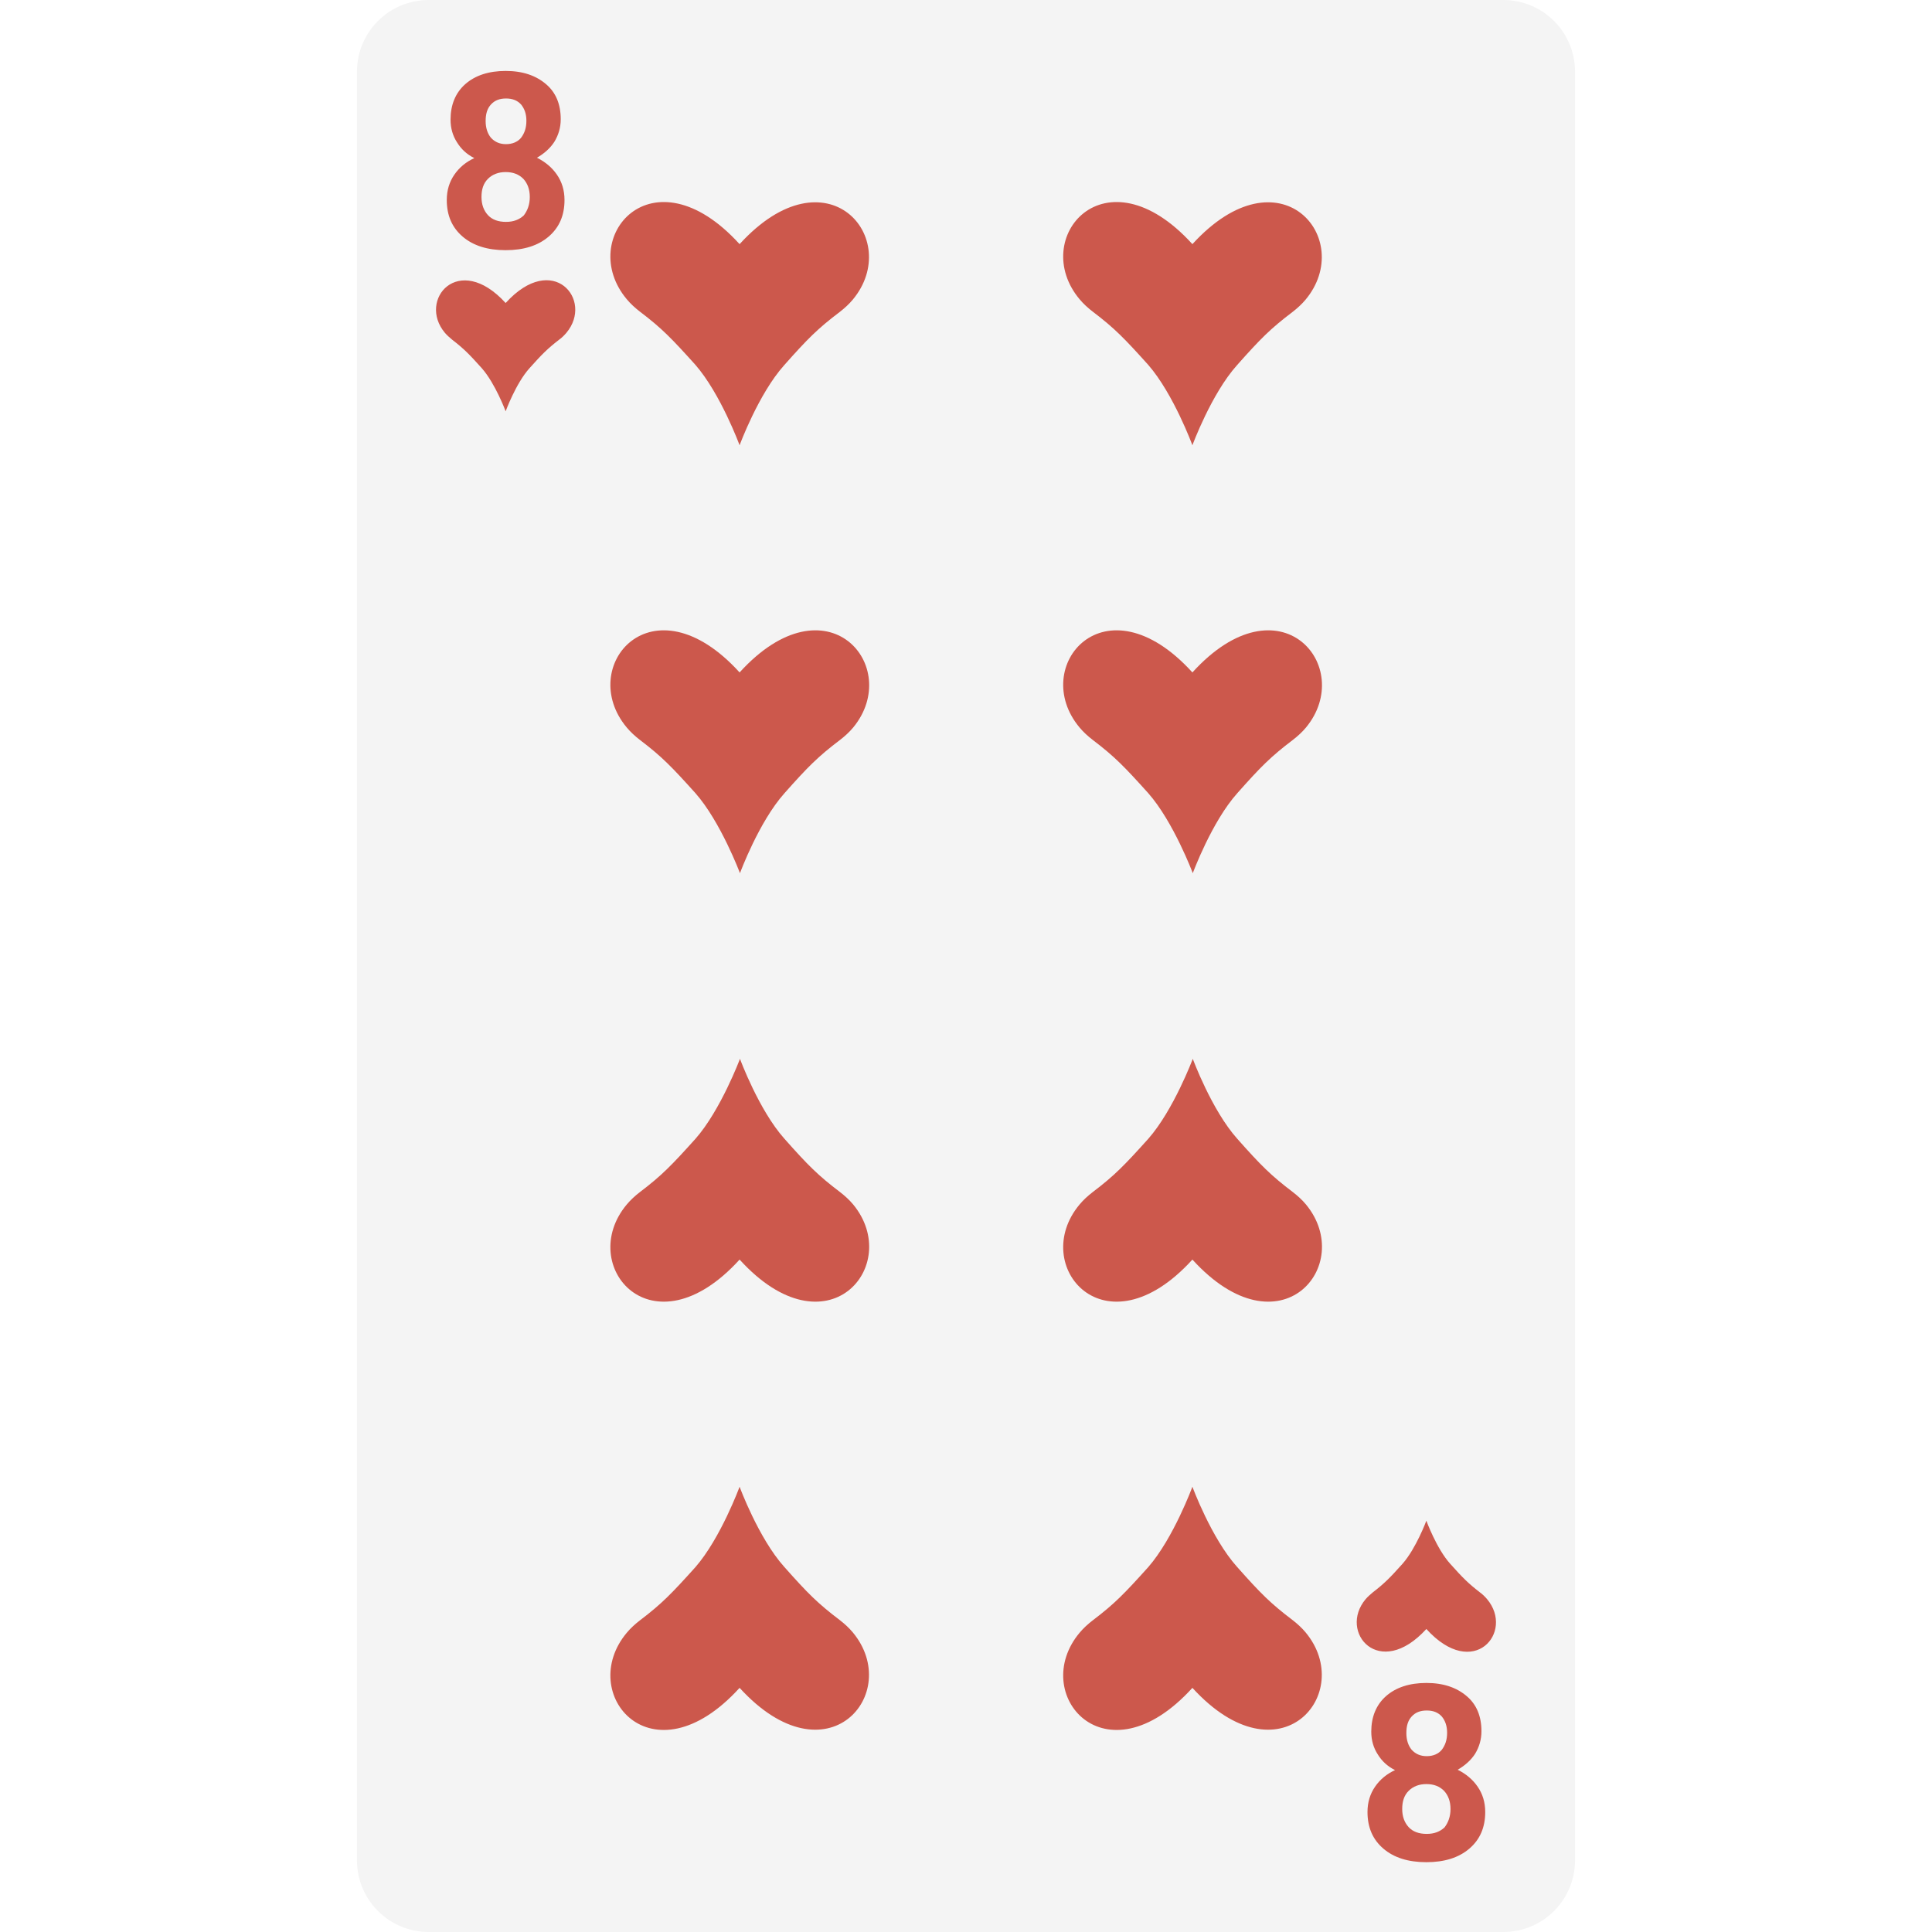
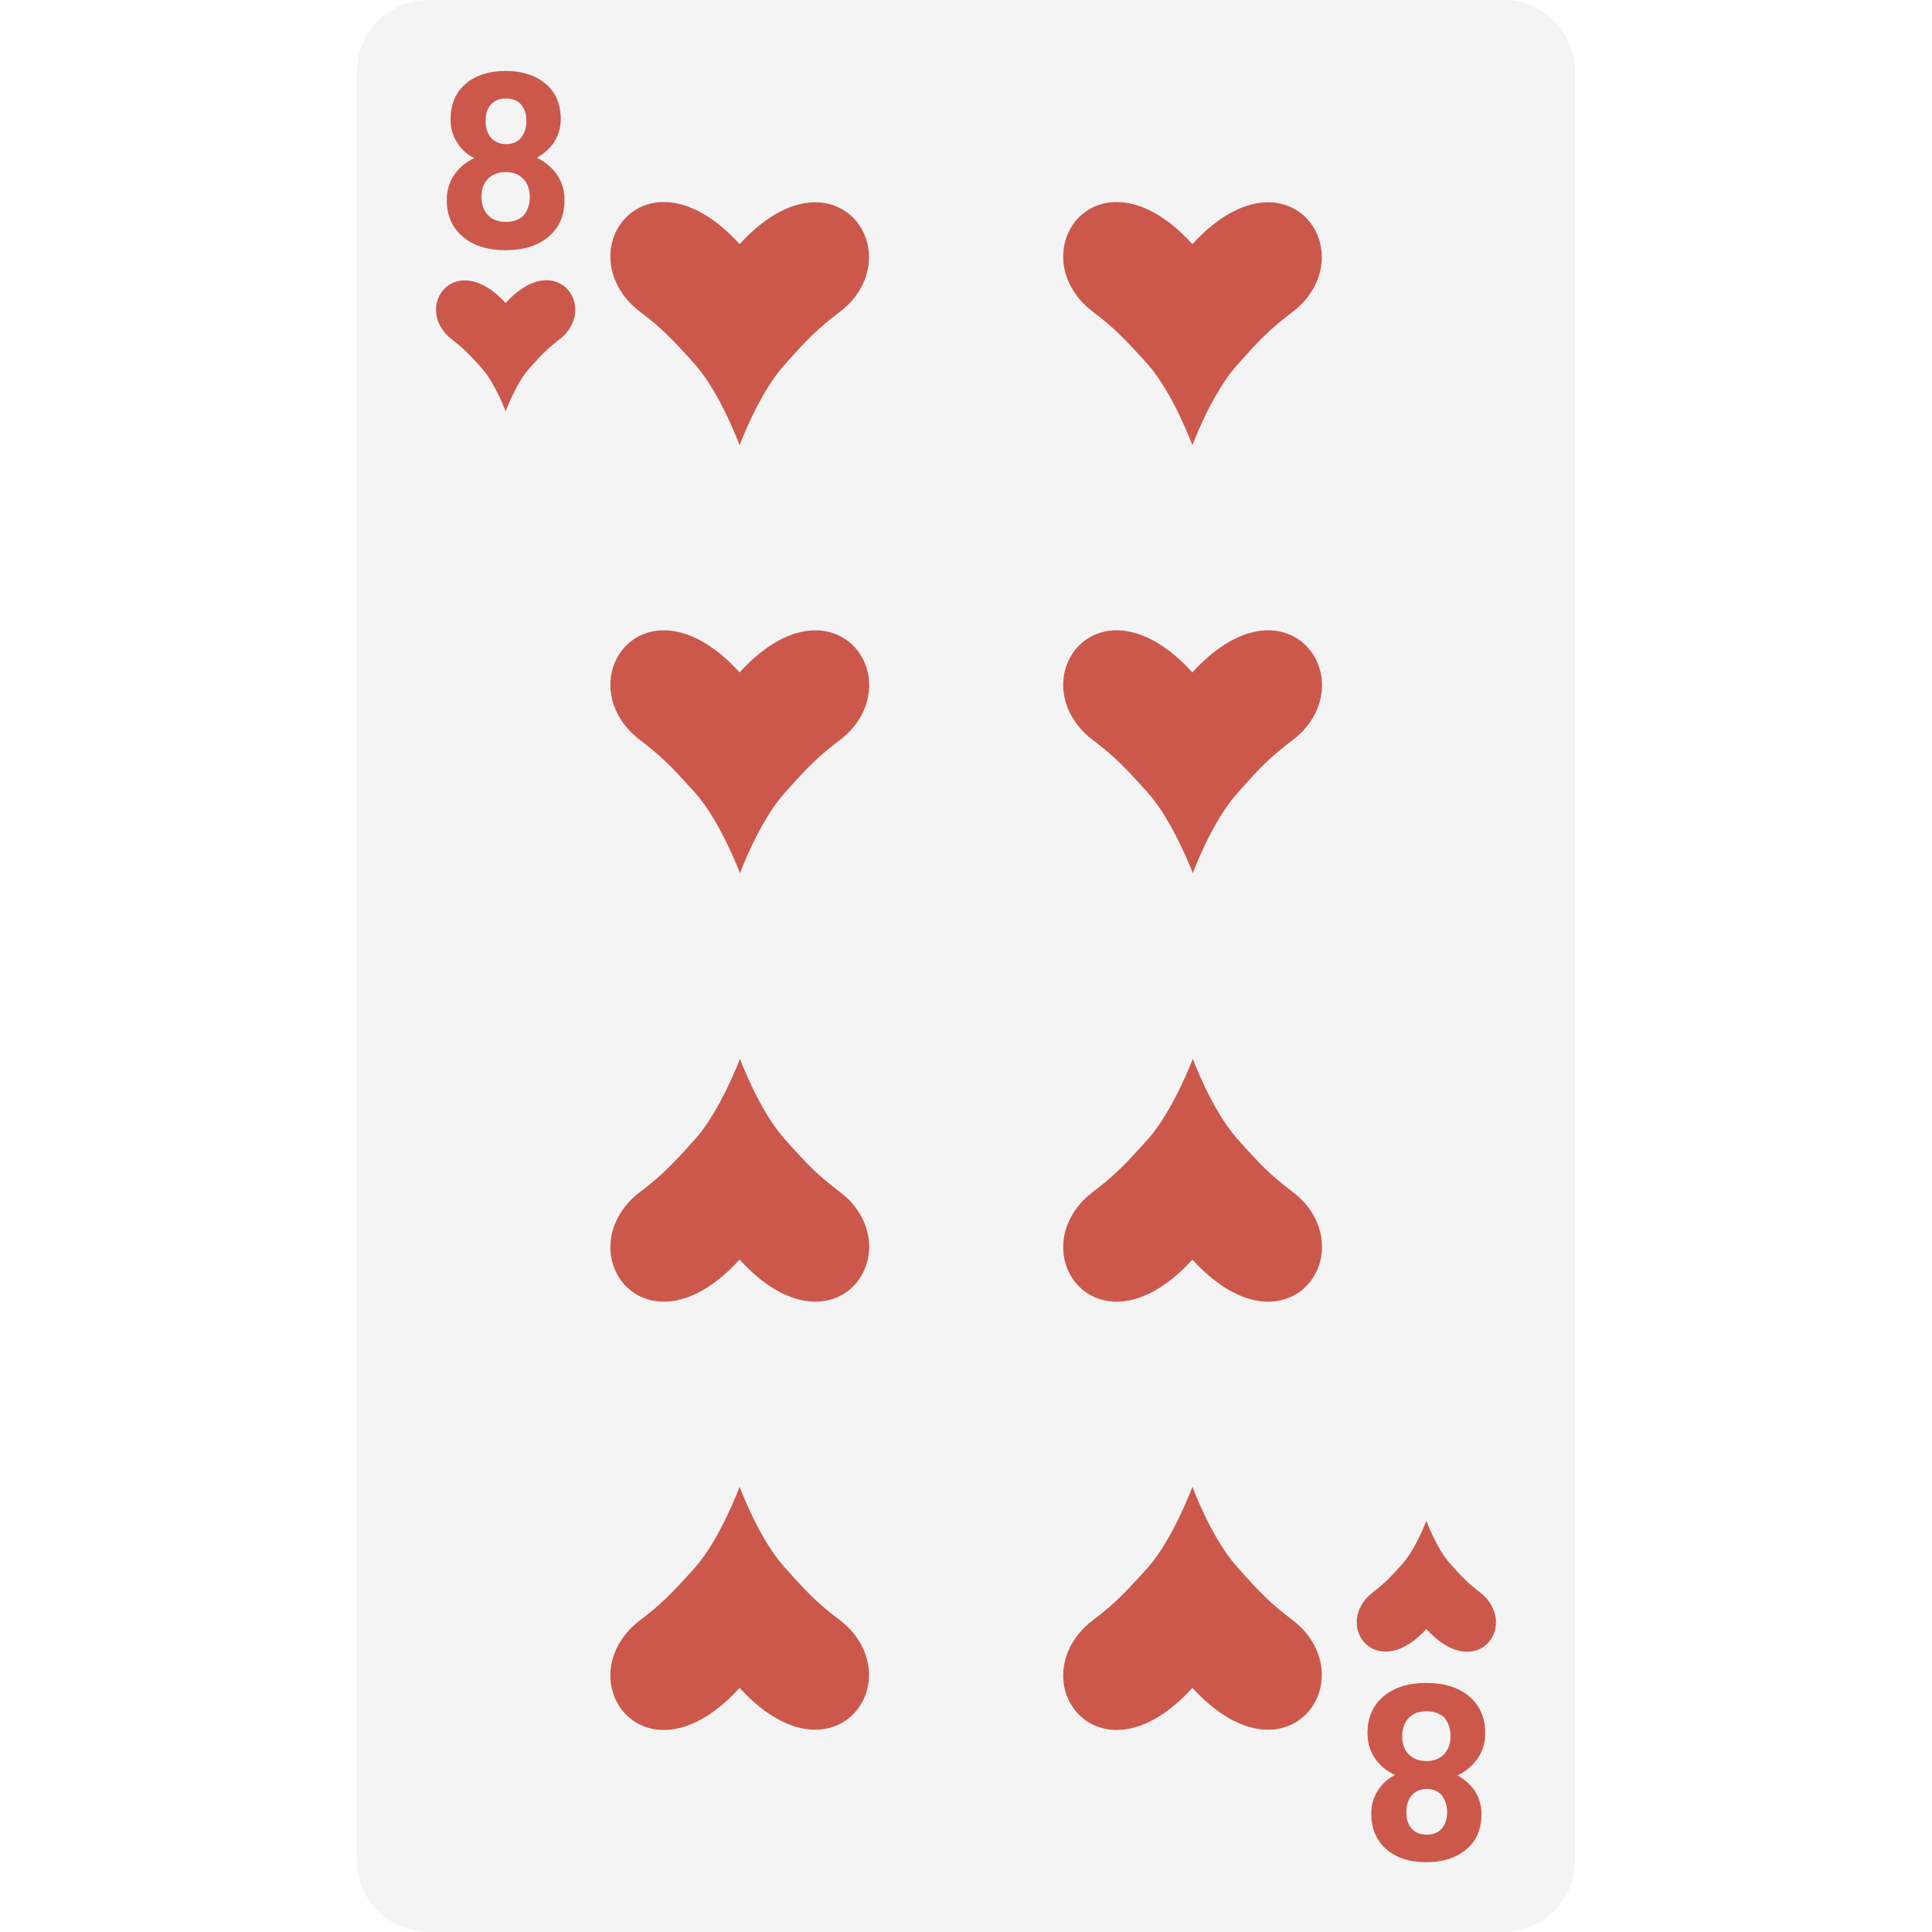
<svg xmlns="http://www.w3.org/2000/svg" version="1.1" x="0" y="0" viewBox="0 0 512 512" xml:space="preserve">
  <path d="M398.4 0H113.6c-10.5 0-19 8.5-19 19v474c0 10.5 8.5 19 19 19h284.8c10.5 0 19-8.5 19-19V19c0-10.5-8.5-19-19-19z" fill="#f4f4f4" />
-   <path d="M134 80.3c-12.5-13.7-23.4-.8-16.1 7.9.6.7 1.2 1.2 1.9 1.8 3.1 2.4 4.5 3.8 7.9 7.6 3.6 4.1 6.3 11.4 6.3 11.4s2.7-7.4 6.3-11.4c3.4-3.8 4.8-5.2 7.9-7.6.7-.5 1.3-1.1 1.9-1.8 7.3-8.7-3.6-21.7-16.1-7.9zm244 351.4c-12.5 13.7-23.4.8-16.1-7.9.6-.7 1.2-1.2 1.9-1.8 3.1-2.4 4.5-3.8 7.9-7.6 3.6-4.1 6.3-11.4 6.3-11.4s2.7 7.4 6.3 11.4c3.4 3.8 4.8 5.2 7.9 7.6.7.5 1.3 1.1 1.9 1.8 7.3 8.7-3.6 21.7-16.1 7.9zm-182-367c-23.2-25.5-43.4-1.5-29.9 14.6 1 1.2 2.2 2.3 3.5 3.3 5.8 4.4 8.4 7.1 14.7 14.1C191 104.4 196 118 196 118s5-13.6 11.8-21.2c6.3-7.1 8.9-9.7 14.7-14.1 1.3-1 2.5-2.1 3.5-3.3 13.4-16.1-6.8-40.1-30-14.7zm120 0c-23.2-25.5-43.4-1.5-29.9 14.6 1 1.2 2.2 2.3 3.5 3.3 5.8 4.4 8.4 7.1 14.7 14.1C311 104.4 316 118 316 118s5-13.6 11.8-21.2c6.3-7.1 8.9-9.7 14.7-14.1 1.3-1 2.5-2.1 3.5-3.3 13.4-16.1-6.8-40.1-30-14.7zM196 178.2c-23.2-25.5-43.4-1.5-29.9 14.6 1 1.2 2.2 2.3 3.5 3.3 5.8 4.4 8.4 7.1 14.7 14.1 6.7 7.6 11.8 21.2 11.8 21.2s5-13.6 11.8-21.2c6.3-7.1 8.9-9.7 14.7-14.1 1.3-1 2.5-2.1 3.5-3.3 13.3-16.1-6.9-40.1-30.1-14.6zm120 0c-23.2-25.5-43.4-1.5-29.9 14.6 1 1.2 2.2 2.3 3.5 3.3 5.8 4.4 8.4 7.1 14.7 14.1 6.7 7.6 11.8 21.2 11.8 21.2s5-13.6 11.8-21.2c6.3-7.1 8.9-9.7 14.7-14.1 1.3-1 2.5-2.1 3.5-3.3 13.3-16.1-6.9-40.1-30.1-14.6zM196 447.3c-23.2 25.5-43.4 1.5-29.9-14.6 1-1.2 2.2-2.3 3.5-3.3 5.8-4.4 8.4-7.1 14.7-14.1C191 407.6 196 394 196 394s5 13.6 11.8 21.2c6.3 7.1 8.9 9.7 14.7 14.1 1.3 1 2.5 2.1 3.5 3.3 13.4 16.1-6.8 40.1-30 14.7zm120 0c-23.2 25.5-43.4 1.5-29.9-14.6 1-1.2 2.2-2.3 3.5-3.3 5.8-4.4 8.4-7.1 14.7-14.1C311 407.6 316 394 316 394s5 13.6 11.8 21.2c6.3 7.1 8.9 9.7 14.7 14.1 1.3 1 2.5 2.1 3.5 3.3 13.4 16.1-6.8 40.1-30 14.7zM196 333.8c-23.2 25.5-43.4 1.5-29.9-14.6 1-1.2 2.2-2.3 3.5-3.3 5.8-4.4 8.4-7.1 14.7-14.1 6.7-7.6 11.8-21.2 11.8-21.2s5 13.6 11.8 21.2c6.3 7.1 8.9 9.7 14.7 14.1 1.3 1 2.5 2.1 3.5 3.3 13.3 16.1-6.9 40.1-30.1 14.6zm120 0c-23.2 25.5-43.4 1.5-29.9-14.6 1-1.2 2.2-2.3 3.5-3.3 5.8-4.4 8.4-7.1 14.7-14.1 6.7-7.6 11.8-21.2 11.8-21.2s5 13.6 11.8 21.2c6.3 7.1 8.9 9.7 14.7 14.1 1.3 1 2.5 2.1 3.5 3.3 13.3 16.1-6.9 40.1-30.1 14.6zM148.6 31.6c0 2.2-.6 4.2-1.7 6-1.1 1.7-2.7 3.1-4.6 4.2 2.2 1.1 4 2.6 5.3 4.5 1.3 1.9 2 4.1 2 6.7 0 4.1-1.4 7.3-4.2 9.7-2.8 2.4-6.6 3.6-11.4 3.6-4.8 0-8.6-1.2-11.4-3.6-2.8-2.4-4.2-5.6-4.2-9.7 0-2.6.7-4.8 2-6.7 1.3-1.9 3.1-3.4 5.3-4.4-2-1-3.5-2.4-4.6-4.2-1.1-1.7-1.7-3.7-1.7-6 0-3.9 1.3-7.1 3.9-9.4 2.6-2.3 6.2-3.5 10.7-3.5 4.5 0 8 1.2 10.7 3.5 2.6 2.2 3.9 5.3 3.9 9.3zm-8.2 20.6c0-2-.6-3.6-1.7-4.8-1.2-1.2-2.7-1.8-4.7-1.8-1.9 0-3.5.6-4.7 1.8-1.2 1.2-1.7 2.8-1.7 4.8s.6 3.6 1.7 4.8 2.7 1.8 4.8 1.8c2 0 3.5-.6 4.7-1.7 1-1.3 1.6-2.9 1.6-4.9zm-.9-20.2c0-1.8-.5-3.2-1.4-4.3-1-1.1-2.3-1.6-4-1.6-1.7 0-3 .5-4 1.6s-1.4 2.5-1.4 4.4c0 1.8.5 3.3 1.4 4.4 1 1.1 2.3 1.7 4 1.7 1.7 0 3.1-.6 4-1.7.9-1.2 1.4-2.6 1.4-4.5zm253.1 426.8c0 2.2-.6 4.2-1.7 6-1.1 1.7-2.7 3.1-4.6 4.2 2.2 1.1 4 2.6 5.3 4.5 1.3 1.9 2 4.1 2 6.7 0 4.1-1.4 7.3-4.2 9.7-2.8 2.4-6.6 3.6-11.4 3.6-4.8 0-8.6-1.2-11.4-3.6-2.8-2.4-4.2-5.6-4.2-9.7 0-2.6.7-4.8 2-6.7 1.3-1.9 3.1-3.4 5.3-4.4-2-1-3.5-2.4-4.6-4.2-1.1-1.7-1.7-3.7-1.7-6 0-3.9 1.3-7.1 3.9-9.4 2.6-2.3 6.2-3.5 10.7-3.5 4.5 0 8 1.2 10.7 3.5 2.6 2.2 3.9 5.3 3.9 9.3zm-8.2 20.6c0-2-.6-3.6-1.7-4.8-1.2-1.2-2.7-1.8-4.7-1.8-1.9 0-3.5.6-4.7 1.8-1.2 1.2-1.7 2.8-1.7 4.8s.6 3.6 1.7 4.8 2.7 1.8 4.8 1.8c2 0 3.5-.6 4.7-1.7 1-1.3 1.6-2.9 1.6-4.9zm-.9-20.2c0-1.8-.5-3.2-1.4-4.3-1-1.1-2.3-1.6-4-1.6-1.7 0-3 .5-4 1.6s-1.4 2.5-1.4 4.4c0 1.8.5 3.3 1.4 4.4 1 1.1 2.3 1.7 4 1.7 1.7 0 3.1-.6 4-1.7.9-1.2 1.4-2.6 1.4-4.5z" fill="#cc584c" />
+   <path d="M222.5 429.3c-5.8-4.4-8.4-7-14.7-14.1C201 407.6 196 394 196 394s-5 13.6-11.7 21.3c-6.3 7-8.9 9.7-14.7 14.1-1.3 1-2.5 2.1-3.5 3.3-13.5 16.1 6.7 40.1 29.9 14.6 23.2 25.4 43.4 1.4 30-14.7-1-1.2-2.2-2.3-3.5-3.3zM134 80.3c-12.5-13.7-23.4-.8-16.1 7.9.6.7 1.2 1.2 1.9 1.8 3.1 2.4 4.5 3.8 7.9 7.6 3.6 4.1 6.3 11.4 6.3 11.4s2.7-7.4 6.3-11.4c3.4-3.8 4.8-5.2 7.9-7.6.7-.5 1.3-1.1 1.9-1.8 7.3-8.7-3.6-21.7-16.1-7.9zm-13.6-34c-1.3 1.9-2 4.1-2 6.7 0 4.1 1.4 7.3 4.2 9.7 2.8 2.4 6.6 3.6 11.4 3.6s8.6-1.2 11.4-3.6c2.8-2.4 4.2-5.6 4.2-9.7 0-2.6-.7-4.8-2-6.7-1.3-1.9-3.1-3.4-5.3-4.5 1.9-1.1 3.5-2.5 4.6-4.2 1.1-1.8 1.7-3.8 1.7-6 0-4-1.3-7.1-3.9-9.3-2.7-2.3-6.2-3.5-10.7-3.5s-8.1 1.2-10.7 3.5c-2.6 2.3-3.9 5.5-3.9 9.4 0 2.3.6 4.3 1.7 6 1.1 1.8 2.6 3.2 4.6 4.2-2.2 1-4 2.5-5.3 4.4zm9.7-18.6c1-1.1 2.3-1.6 4-1.6s3 .5 4 1.6c.9 1.1 1.4 2.5 1.4 4.3 0 1.9-.5 3.3-1.4 4.5-.9 1.1-2.3 1.7-4 1.7s-3-.6-4-1.7c-.9-1.1-1.4-2.6-1.4-4.4 0-1.9.4-3.3 1.4-4.4zm-.8 19.7c1.2-1.2 2.8-1.8 4.7-1.8 2 0 3.5.6 4.7 1.8 1.1 1.2 1.7 2.8 1.7 4.8s-.6 3.6-1.6 4.9c-1.2 1.1-2.7 1.7-4.7 1.7-2.1 0-3.7-.6-4.8-1.8-1.1-1.2-1.7-2.8-1.7-4.8s.5-3.6 1.7-4.8zm160.3 35.2c5.8 4.4 8.4 7.1 14.7 14.1C311 104.4 316 118 316 118s5-13.6 11.8-21.2c6.3-7.1 8.9-9.7 14.7-14.1 1.3-1 2.5-2.1 3.5-3.3 13.4-16.1-6.8-40.1-30-14.7-23.2-25.5-43.4-1.5-29.9 14.6 1 1.2 2.2 2.3 3.5 3.3zm-120 0c5.8 4.4 8.4 7.1 14.7 14.1C191 104.4 196 118 196 118s5-13.6 11.8-21.2c6.3-7.1 8.9-9.7 14.7-14.1 1.3-1 2.5-2.1 3.5-3.3 13.4-16.1-6.8-40.1-30-14.7-23.2-25.5-43.4-1.5-29.9 14.6 1 1.2 2.2 2.3 3.5 3.3zm222 383.4c1.3-1.9 2-4.1 2-6.7 0-4.1-1.4-7.3-4.2-9.7-2.8-2.4-6.6-3.6-11.4-3.6s-8.6 1.2-11.4 3.6c-2.8 2.4-4.2 5.6-4.2 9.7 0 2.6.7 4.8 2 6.7s3.1 3.4 5.3 4.4c-2 1-3.5 2.4-4.6 4.2-1.1 1.7-1.7 3.7-1.7 6 0 3.9 1.3 7.1 3.9 9.4 2.6 2.3 6.2 3.5 10.7 3.5s8-1.2 10.7-3.5c2.6-2.2 3.9-5.3 3.9-9.3 0-2.2-.6-4.2-1.7-6-1.1-1.7-2.7-3.1-4.6-4.2 2.2-1.1 4-2.6 5.3-4.5zm-18.9 14.2c0-1.8.5-3.3 1.4-4.4 1-1.1 2.3-1.7 4-1.7s3.1.6 4 1.7c.9 1.2 1.4 2.6 1.4 4.5 0 1.8-.5 3.2-1.4 4.3-1 1.1-2.3 1.6-4 1.6s-3-.5-4-1.6-1.4-2.5-1.4-4.4zm11.7-20.1c0 2-.6 3.6-1.7 4.8-1.2 1.2-2.7 1.8-4.7 1.8-1.9 0-3.5-.6-4.7-1.8-1.2-1.2-1.7-2.8-1.7-4.8s.6-3.6 1.7-4.8c1.1-1.2 2.7-1.8 4.8-1.8 2 0 3.5.6 4.7 1.7 1 1.3 1.6 2.9 1.6 4.9zm9.7-36.3c-.6-.7-1.2-1.3-1.9-1.8-3.1-2.4-4.5-3.8-7.9-7.6-3.6-4-6.3-11.4-6.3-11.4s-2.7 7.3-6.3 11.4c-3.4 3.8-4.8 5.2-7.9 7.6-.7.6-1.3 1.1-1.9 1.8-7.3 8.7 3.6 21.6 16.1 7.9 12.5 13.8 23.4.8 16.1-7.9zM316 178.2c-23.2-25.5-43.4-1.5-29.9 14.6 1 1.2 2.2 2.3 3.5 3.3 5.8 4.4 8.4 7.1 14.7 14.1 6.7 7.6 11.8 21.2 11.8 21.2s5-13.6 11.8-21.2c6.3-7.1 8.9-9.7 14.7-14.1 1.3-1 2.5-2.1 3.5-3.3 13.3-16.1-6.9-40.1-30.1-14.6zm26.6 137.7c-5.8-4.4-8.4-7-14.7-14.1-6.8-7.6-11.8-21.2-11.8-21.2s-5.1 13.6-11.8 21.2c-6.3 7-8.9 9.7-14.7 14.1-1.3 1-2.5 2.1-3.5 3.3-13.5 16.1 6.7 40.1 29.9 14.6 23.2 25.5 43.4 1.5 30.1-14.6-1-1.2-2.2-2.3-3.5-3.3zM196 178.2c-23.2-25.5-43.4-1.5-29.9 14.6 1 1.2 2.2 2.3 3.5 3.3 5.8 4.4 8.4 7.1 14.7 14.1 6.7 7.6 11.8 21.2 11.8 21.2s5-13.6 11.8-21.2c6.3-7.1 8.9-9.7 14.7-14.1 1.3-1 2.5-2.1 3.5-3.3 13.3-16.1-6.9-40.1-30.1-14.6zm26.6 137.7c-5.8-4.4-8.4-7-14.7-14.1-6.8-7.6-11.8-21.2-11.8-21.2s-5.1 13.6-11.8 21.2c-6.3 7-8.9 9.7-14.7 14.1-1.3 1-2.5 2.1-3.5 3.3-13.5 16.1 6.7 40.1 29.9 14.6 23.2 25.5 43.4 1.5 30.1-14.6-1-1.2-2.2-2.3-3.5-3.3zm119.9 113.4c-5.8-4.4-8.4-7-14.7-14.1C321 407.6 316 394 316 394s-5 13.6-11.7 21.3c-6.3 7-8.9 9.7-14.7 14.1-1.3 1-2.5 2.1-3.5 3.3-13.5 16.1 6.7 40.1 29.9 14.6 23.2 25.4 43.4 1.4 30-14.7-1-1.2-2.2-2.3-3.5-3.3z" fill="#cc584c" />
</svg>
